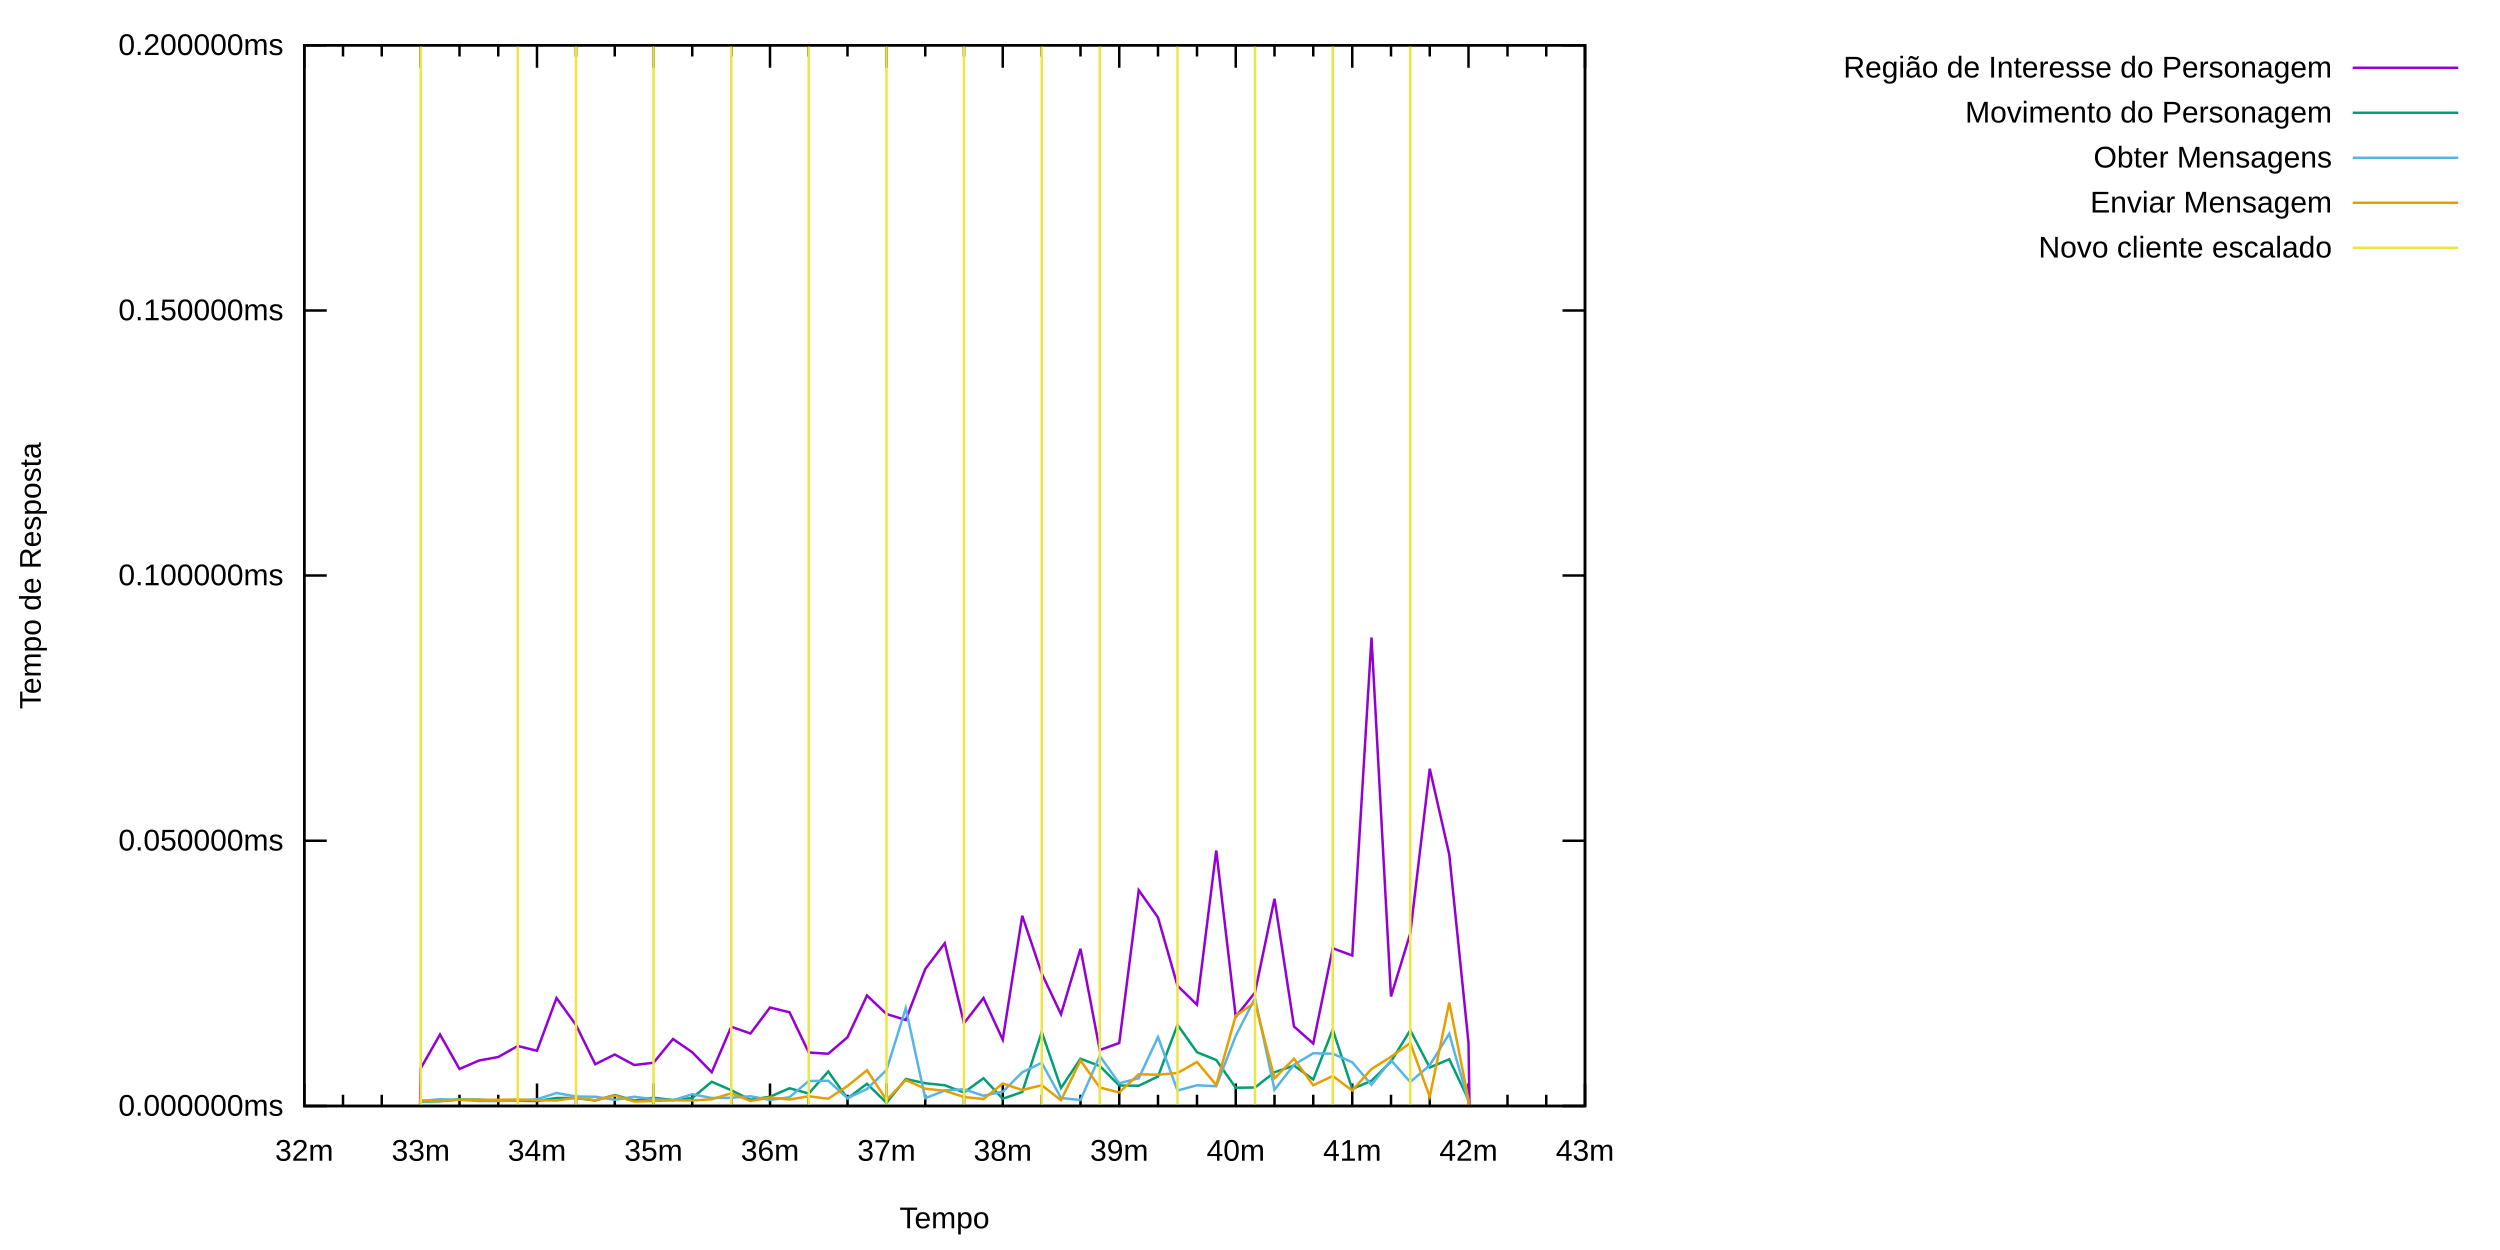
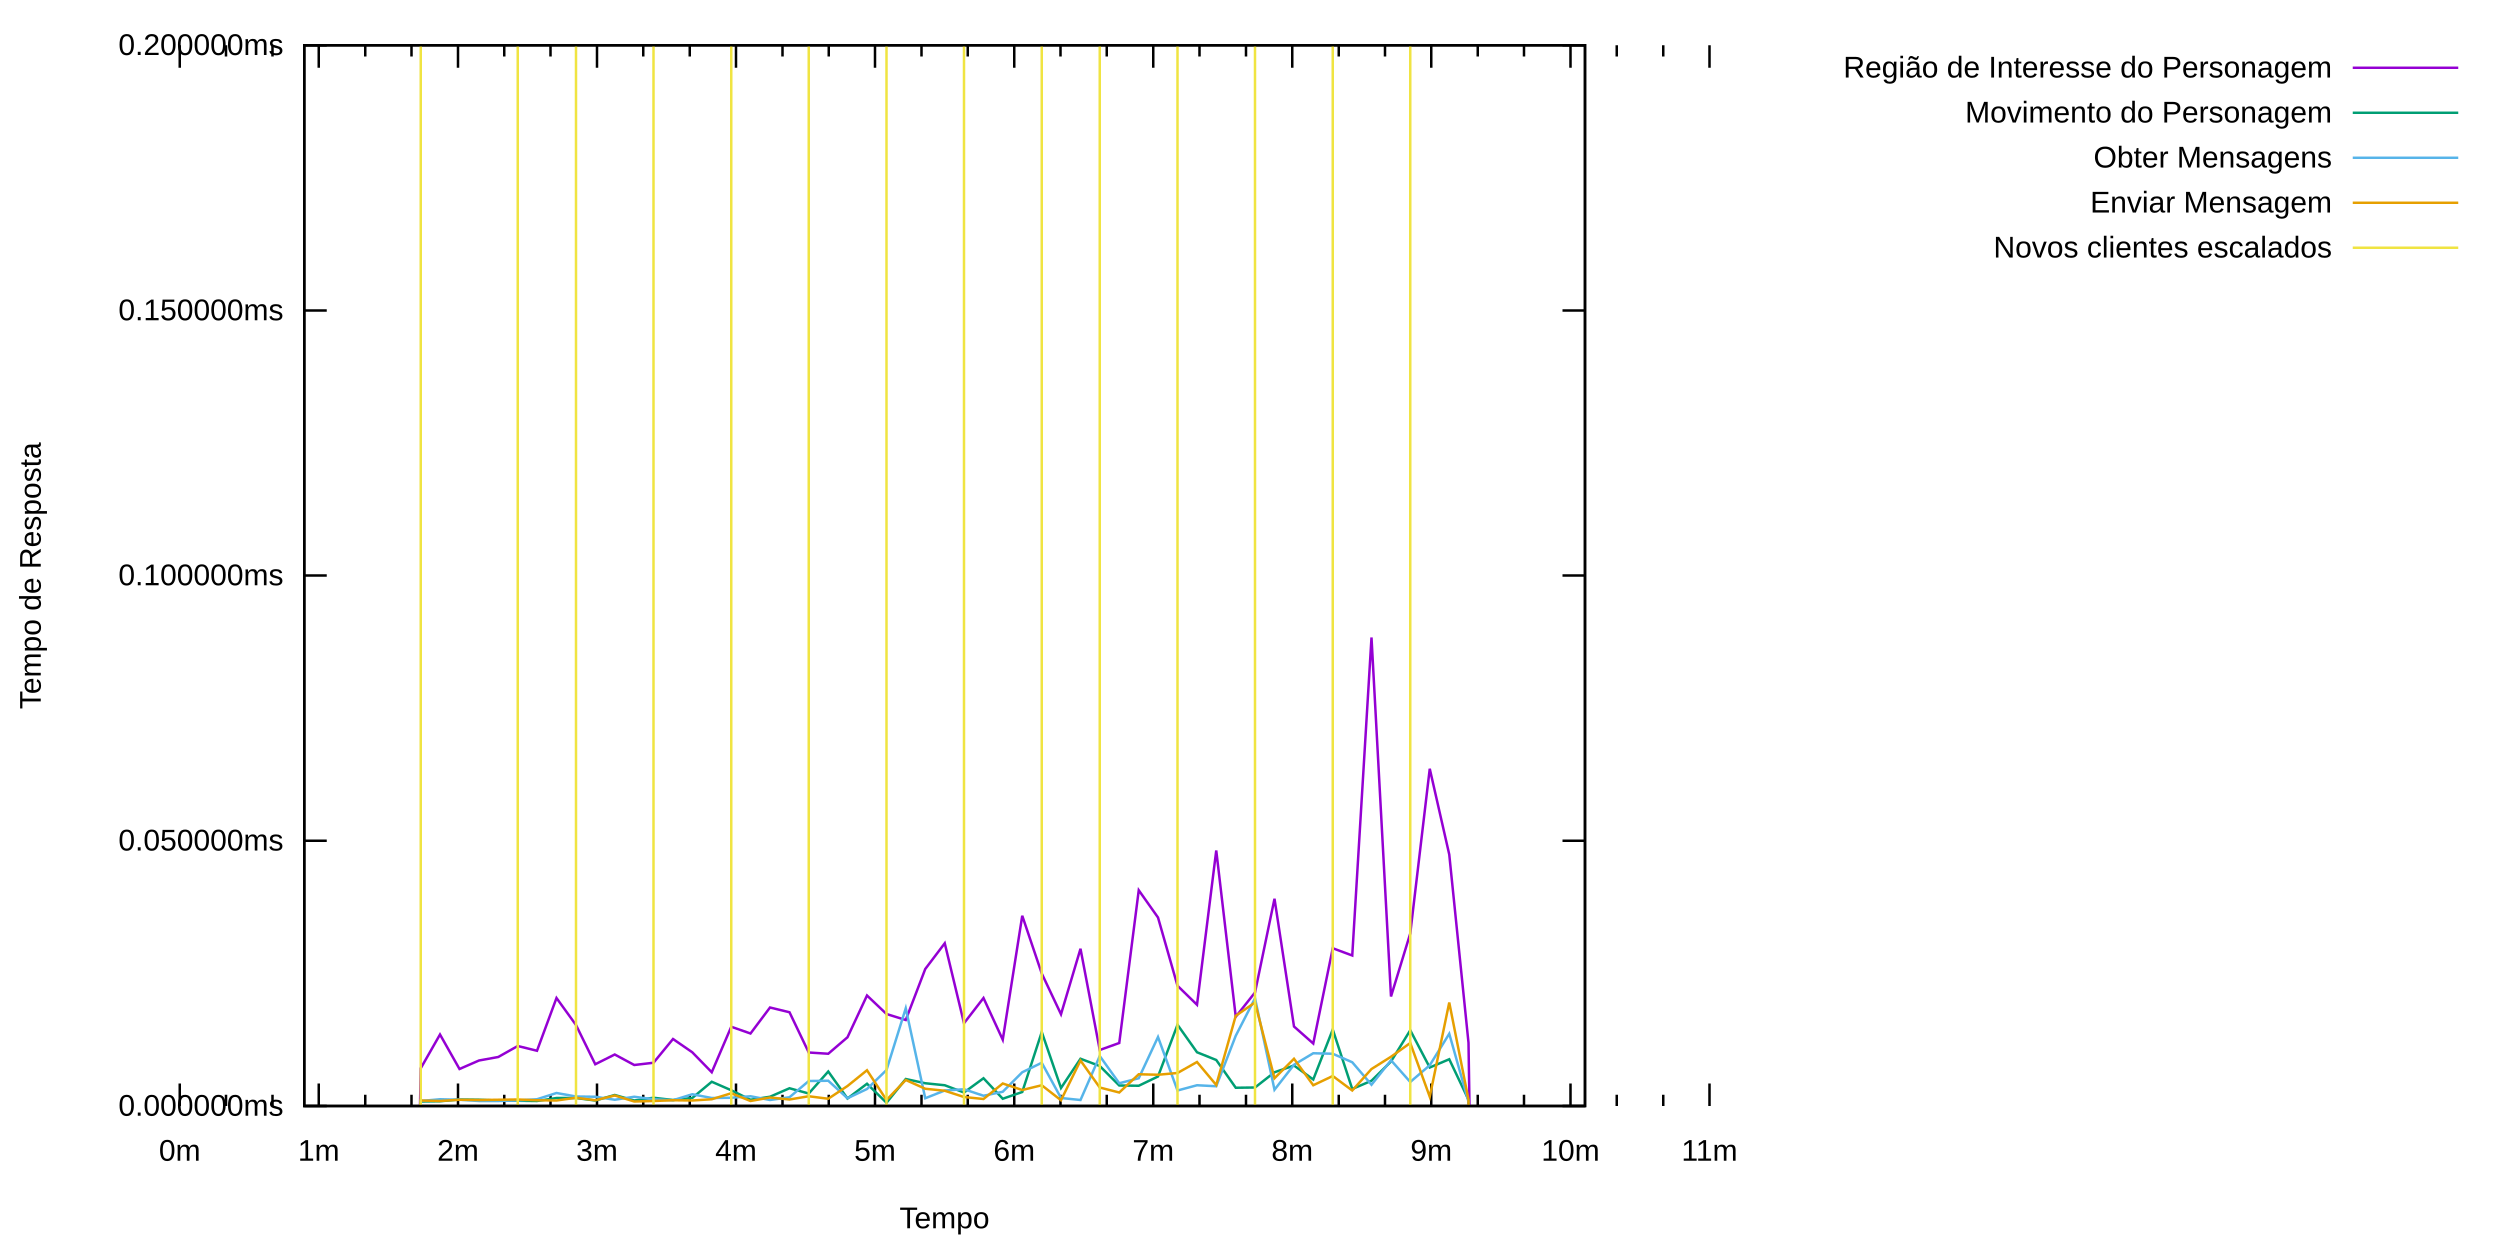
<svg xmlns="http://www.w3.org/2000/svg" xmlns:xlink="http://www.w3.org/1999/xlink" width="1000" height="500" viewBox="0 0 1000 500">
  <g id="gnuplot_canvas">
    <rect x="0" y="0" width="1000" height="500" fill="none" />
    <defs>
      <circle id="gpDot" r="0.5" stroke-width="0.5" stroke="currentColor" />
      <path id="gpPt0" stroke-width="0.222" stroke="currentColor" d="M-1,0 h2 M0,-1 v2" />
      <path id="gpPt1" stroke-width="0.222" stroke="currentColor" d="M-1,-1 L1,1 M1,-1 L-1,1" />
      <path id="gpPt2" stroke-width="0.222" stroke="currentColor" d="M-1,0 L1,0 M0,-1 L0,1 M-1,-1 L1,1 M-1,1 L1,-1" />
      <rect id="gpPt3" stroke-width="0.222" stroke="currentColor" x="-1" y="-1" width="2" height="2" />
      <rect id="gpPt4" stroke-width="0.222" stroke="currentColor" fill="currentColor" x="-1" y="-1" width="2" height="2" />
      <circle id="gpPt5" stroke-width="0.222" stroke="currentColor" cx="0" cy="0" r="1" />
      <use xlink:href="#gpPt5" id="gpPt6" fill="currentColor" stroke="none" />
      <path id="gpPt7" stroke-width="0.222" stroke="currentColor" d="M0,-1.33 L-1.33,0.67 L1.33,0.67 z" />
      <use xlink:href="#gpPt7" id="gpPt8" fill="currentColor" stroke="none" />
      <use xlink:href="#gpPt7" id="gpPt9" stroke="currentColor" transform="rotate(180)" />
      <use xlink:href="#gpPt9" id="gpPt10" fill="currentColor" stroke="none" />
      <use xlink:href="#gpPt3" id="gpPt11" stroke="currentColor" transform="rotate(45)" />
      <use xlink:href="#gpPt11" id="gpPt12" fill="currentColor" stroke="none" />
      <path id="gpPt13" stroke-width="0.222" stroke="currentColor" d="M0,1.330 L1.265,0.411 L0.782,-1.067 L-0.782,-1.076 L-1.265,0.411 z" />
      <use xlink:href="#gpPt13" id="gpPt14" fill="currentColor" stroke="none" />
      <filter id="textbox" filterUnits="objectBoundingBox" x="0" y="0" height="1" width="1">
        <feFlood flood-color="white" flood-opacity="1" result="bgnd" />
        <feComposite in="SourceGraphic" in2="bgnd" operator="atop" />
      </filter>
      <filter id="greybox" filterUnits="objectBoundingBox" x="0" y="0" height="1" width="1">
        <feFlood flood-color="lightgrey" flood-opacity="1" result="grey" />
        <feComposite in="SourceGraphic" in2="grey" operator="atop" />
      </filter>
    </defs>
    <g fill="none" color="white" stroke="black" stroke-width="1.00" stroke-linecap="butt" stroke-linejoin="miter">
</g>
    <g fill="none" color="black" stroke="currentColor" stroke-width="1.00" stroke-linecap="butt" stroke-linejoin="miter">
      <path stroke="black" d="M121.7,442.4 L130.7,442.4 M634.0,442.4 L625.0,442.4  " />
      <g transform="translate(113.4,446.3)" stroke="none" fill="black" font-family="Arial" font-size="12.00" text-anchor="end">
        <text>
          <tspan font-family="Arial">0.000000ms</tspan>
        </text>
      </g>
    </g>
    <g fill="none" color="black" stroke="currentColor" stroke-width="1.00" stroke-linecap="butt" stroke-linejoin="miter">
      <path stroke="black" d="M121.7,336.3 L130.7,336.3 M634.0,336.3 L625.0,336.3  " />
      <g transform="translate(113.4,340.2)" stroke="none" fill="black" font-family="Arial" font-size="12.00" text-anchor="end">
        <text>
          <tspan font-family="Arial">0.050000ms</tspan>
        </text>
      </g>
    </g>
    <g fill="none" color="black" stroke="currentColor" stroke-width="1.00" stroke-linecap="butt" stroke-linejoin="miter">
      <path stroke="black" d="M121.7,230.2 L130.7,230.2 M634.0,230.2 L625.0,230.2  " />
      <g transform="translate(113.4,234.1)" stroke="none" fill="black" font-family="Arial" font-size="12.00" text-anchor="end">
        <text>
          <tspan font-family="Arial">0.100000ms</tspan>
        </text>
      </g>
    </g>
    <g fill="none" color="black" stroke="currentColor" stroke-width="1.00" stroke-linecap="butt" stroke-linejoin="miter">
      <path stroke="black" d="M121.7,124.2 L130.7,124.2 M634.0,124.2 L625.0,124.2  " />
      <g transform="translate(113.4,128.1)" stroke="none" fill="black" font-family="Arial" font-size="12.00" text-anchor="end">
        <text>
          <tspan font-family="Arial">0.150000ms</tspan>
        </text>
      </g>
    </g>
    <g fill="none" color="black" stroke="currentColor" stroke-width="1.00" stroke-linecap="butt" stroke-linejoin="miter">
      <path stroke="black" d="M121.7,18.1 L130.7,18.1 M634.0,18.1 L625.0,18.1  " />
      <g transform="translate(113.4,22.0)" stroke="none" fill="black" font-family="Arial" font-size="12.00" text-anchor="end">
        <text>
          <tspan font-family="Arial">0.200000ms</tspan>
        </text>
      </g>
    </g>
    <g fill="none" color="black" stroke="currentColor" stroke-width="1.00" stroke-linecap="butt" stroke-linejoin="miter">
-       <path stroke="black" d="M121.7,442.4 L121.7,433.4 M121.7,18.1 L121.7,27.1  " />
-       <g transform="translate(121.7,464.3)" stroke="none" fill="black" font-family="Arial" font-size="12.00" text-anchor="middle">
-         <text>
-           <tspan font-family="Arial">32m</tspan>
-         </text>
-       </g>
-     </g>
-     <g fill="none" color="black" stroke="currentColor" stroke-width="1.00" stroke-linecap="butt" stroke-linejoin="miter">
-       <path stroke="black" d="M137.2,442.4 L137.2,437.9 M137.2,18.1 L137.2,22.6 M152.7,442.4 L152.7,437.9 M152.7,18.1 L152.7,22.6   M168.3,442.4 L168.3,433.4 M168.3,18.1 L168.3,27.1  " />
-       <g transform="translate(168.3,464.3)" stroke="none" fill="black" font-family="Arial" font-size="12.00" text-anchor="middle">
-         <text>
-           <tspan font-family="Arial">33m</tspan>
-         </text>
-       </g>
-     </g>
-     <g fill="none" color="black" stroke="currentColor" stroke-width="1.00" stroke-linecap="butt" stroke-linejoin="miter">
-       <path stroke="black" d="M183.8,442.4 L183.8,437.9 M183.8,18.1 L183.8,22.6 M199.3,442.4 L199.3,437.9 M199.3,18.1 L199.3,22.6   M214.8,442.4 L214.8,433.4 M214.8,18.1 L214.8,27.1  " />
-       <g transform="translate(214.8,464.3)" stroke="none" fill="black" font-family="Arial" font-size="12.00" text-anchor="middle">
-         <text>
-           <tspan font-family="Arial">34m</tspan>
-         </text>
-       </g>
-     </g>
-     <g fill="none" color="black" stroke="currentColor" stroke-width="1.00" stroke-linecap="butt" stroke-linejoin="miter">
-       <path stroke="black" d="M230.4,442.4 L230.4,437.9 M230.4,18.1 L230.4,22.6 M245.9,442.4 L245.9,437.9 M245.9,18.1 L245.9,22.6   M261.4,442.4 L261.4,433.4 M261.4,18.1 L261.4,27.1  " />
-       <g transform="translate(261.4,464.3)" stroke="none" fill="black" font-family="Arial" font-size="12.00" text-anchor="middle">
-         <text>
-           <tspan font-family="Arial">35m</tspan>
-         </text>
-       </g>
-     </g>
-     <g fill="none" color="black" stroke="currentColor" stroke-width="1.00" stroke-linecap="butt" stroke-linejoin="miter">
-       <path stroke="black" d="M276.9,442.4 L276.9,437.9 M276.9,18.1 L276.9,22.6 M292.5,442.4 L292.5,437.9 M292.5,18.1 L292.5,22.6   M308.0,442.4 L308.0,433.4 M308.0,18.1 L308.0,27.1  " />
-       <g transform="translate(308.0,464.3)" stroke="none" fill="black" font-family="Arial" font-size="12.00" text-anchor="middle">
-         <text>
-           <tspan font-family="Arial">36m</tspan>
-         </text>
-       </g>
-     </g>
-     <g fill="none" color="black" stroke="currentColor" stroke-width="1.00" stroke-linecap="butt" stroke-linejoin="miter">
-       <path stroke="black" d="M323.5,442.4 L323.5,437.9 M323.5,18.1 L323.5,22.6 M339.0,442.4 L339.0,437.9 M339.0,18.1 L339.0,22.6   M354.6,442.4 L354.6,433.4 M354.6,18.1 L354.6,27.1  " />
-       <g transform="translate(354.6,464.3)" stroke="none" fill="black" font-family="Arial" font-size="12.00" text-anchor="middle">
-         <text>
-           <tspan font-family="Arial">37m</tspan>
-         </text>
-       </g>
-     </g>
-     <g fill="none" color="black" stroke="currentColor" stroke-width="1.00" stroke-linecap="butt" stroke-linejoin="miter">
-       <path stroke="black" d="M370.1,442.4 L370.1,437.9 M370.1,18.1 L370.1,22.6 M385.6,442.4 L385.6,437.9 M385.6,18.1 L385.6,22.6   M401.1,442.4 L401.1,433.4 M401.1,18.1 L401.1,27.1  " />
-       <g transform="translate(401.1,464.3)" stroke="none" fill="black" font-family="Arial" font-size="12.00" text-anchor="middle">
-         <text>
-           <tspan font-family="Arial">38m</tspan>
-         </text>
-       </g>
-     </g>
-     <g fill="none" color="black" stroke="currentColor" stroke-width="1.00" stroke-linecap="butt" stroke-linejoin="miter">
-       <path stroke="black" d="M416.7,442.4 L416.7,437.9 M416.7,18.1 L416.7,22.6 M432.2,442.4 L432.2,437.9 M432.2,18.1 L432.2,22.6   M447.7,442.4 L447.7,433.4 M447.7,18.1 L447.7,27.1  " />
-       <g transform="translate(447.7,464.3)" stroke="none" fill="black" font-family="Arial" font-size="12.00" text-anchor="middle">
-         <text>
-           <tspan font-family="Arial">39m</tspan>
-         </text>
-       </g>
-     </g>
-     <g fill="none" color="black" stroke="currentColor" stroke-width="1.00" stroke-linecap="butt" stroke-linejoin="miter">
-       <path stroke="black" d="M463.2,442.4 L463.2,437.9 M463.2,18.1 L463.2,22.6 M478.8,442.4 L478.8,437.9 M478.8,18.1 L478.8,22.6   M494.3,442.4 L494.3,433.4 M494.3,18.1 L494.3,27.1  " />
-       <g transform="translate(494.3,464.3)" stroke="none" fill="black" font-family="Arial" font-size="12.00" text-anchor="middle">
-         <text>
-           <tspan font-family="Arial">40m</tspan>
-         </text>
-       </g>
-     </g>
-     <g fill="none" color="black" stroke="currentColor" stroke-width="1.00" stroke-linecap="butt" stroke-linejoin="miter">
-       <path stroke="black" d="M509.8,442.4 L509.8,437.9 M509.8,18.1 L509.8,22.6 M525.3,442.4 L525.3,437.9 M525.3,18.1 L525.3,22.6   M540.9,442.4 L540.9,433.4 M540.9,18.1 L540.9,27.1  " />
-       <g transform="translate(540.9,464.3)" stroke="none" fill="black" font-family="Arial" font-size="12.00" text-anchor="middle">
-         <text>
-           <tspan font-family="Arial">41m</tspan>
-         </text>
-       </g>
-     </g>
-     <g fill="none" color="black" stroke="currentColor" stroke-width="1.00" stroke-linecap="butt" stroke-linejoin="miter">
-       <path stroke="black" d="M556.4,442.4 L556.4,437.9 M556.4,18.1 L556.4,22.6 M571.9,442.4 L571.9,437.9 M571.9,18.1 L571.9,22.6   M587.4,442.4 L587.4,433.4 M587.4,18.1 L587.4,27.1  " />
-       <g transform="translate(587.4,464.3)" stroke="none" fill="black" font-family="Arial" font-size="12.00" text-anchor="middle">
-         <text>
-           <tspan font-family="Arial">42m</tspan>
-         </text>
-       </g>
-     </g>
-     <g fill="none" color="black" stroke="currentColor" stroke-width="1.00" stroke-linecap="butt" stroke-linejoin="miter">
-       <path stroke="black" d="M603.0,442.4 L603.0,437.9 M603.0,18.1 L603.0,22.6 M618.5,442.4 L618.5,437.9 M618.5,18.1 L618.5,22.6   M634.0,442.4 L634.0,433.4 M634.0,18.1 L634.0,27.1  " />
-       <g transform="translate(634.0,464.3)" stroke="none" fill="black" font-family="Arial" font-size="12.00" text-anchor="middle">
-         <text>
-           <tspan font-family="Arial">43m</tspan>
+       <path stroke="black" d="M71.9,442.4 L71.9,433.4 M71.9,18.1 L71.9,27.1  " />
+       <g transform="translate(71.9,464.3)" stroke="none" fill="black" font-family="Arial" font-size="12.00" text-anchor="middle">
+         <text>
+           <tspan font-family="Arial">0m</tspan>
+         </text>
+       </g>
+     </g>
+     <g fill="none" color="black" stroke="currentColor" stroke-width="1.00" stroke-linecap="butt" stroke-linejoin="miter">
+       <path stroke="black" d="M90.4,442.4 L90.4,437.9 M90.4,18.1 L90.4,22.6 M109.0,442.4 L109.0,437.9 M109.0,18.1 L109.0,22.6   M127.5,442.4 L127.5,433.4 M127.5,18.1 L127.5,27.1  " />
+       <g transform="translate(127.5,464.3)" stroke="none" fill="black" font-family="Arial" font-size="12.00" text-anchor="middle">
+         <text>
+           <tspan font-family="Arial">1m</tspan>
+         </text>
+       </g>
+     </g>
+     <g fill="none" color="black" stroke="currentColor" stroke-width="1.00" stroke-linecap="butt" stroke-linejoin="miter">
+       <path stroke="black" d="M146.1,442.4 L146.1,437.9 M146.1,18.1 L146.1,22.6 M164.6,442.4 L164.6,437.9 M164.6,18.1 L164.6,22.6   M183.2,442.4 L183.2,433.4 M183.2,18.1 L183.2,27.1  " />
+       <g transform="translate(183.2,464.3)" stroke="none" fill="black" font-family="Arial" font-size="12.00" text-anchor="middle">
+         <text>
+           <tspan font-family="Arial">2m</tspan>
+         </text>
+       </g>
+     </g>
+     <g fill="none" color="black" stroke="currentColor" stroke-width="1.00" stroke-linecap="butt" stroke-linejoin="miter">
+       <path stroke="black" d="M201.7,442.4 L201.7,437.9 M201.7,18.1 L201.7,22.6 M220.2,442.4 L220.2,437.9 M220.2,18.1 L220.2,22.6   M238.8,442.4 L238.8,433.4 M238.8,18.1 L238.8,27.1  " />
+       <g transform="translate(238.8,464.3)" stroke="none" fill="black" font-family="Arial" font-size="12.00" text-anchor="middle">
+         <text>
+           <tspan font-family="Arial">3m</tspan>
+         </text>
+       </g>
+     </g>
+     <g fill="none" color="black" stroke="currentColor" stroke-width="1.00" stroke-linecap="butt" stroke-linejoin="miter">
+       <path stroke="black" d="M257.3,442.4 L257.3,437.9 M257.3,18.1 L257.3,22.6 M275.9,442.4 L275.9,437.9 M275.9,18.1 L275.9,22.6   M294.4,442.4 L294.4,433.4 M294.4,18.1 L294.4,27.1  " />
+       <g transform="translate(294.4,464.3)" stroke="none" fill="black" font-family="Arial" font-size="12.00" text-anchor="middle">
+         <text>
+           <tspan font-family="Arial">4m</tspan>
+         </text>
+       </g>
+     </g>
+     <g fill="none" color="black" stroke="currentColor" stroke-width="1.00" stroke-linecap="butt" stroke-linejoin="miter">
+       <path stroke="black" d="M313.0,442.4 L313.0,437.9 M313.0,18.1 L313.0,22.6 M331.5,442.4 L331.5,437.9 M331.5,18.1 L331.5,22.6   M350.0,442.4 L350.0,433.4 M350.0,18.1 L350.0,27.1  " />
+       <g transform="translate(350.0,464.3)" stroke="none" fill="black" font-family="Arial" font-size="12.00" text-anchor="middle">
+         <text>
+           <tspan font-family="Arial">5m</tspan>
+         </text>
+       </g>
+     </g>
+     <g fill="none" color="black" stroke="currentColor" stroke-width="1.00" stroke-linecap="butt" stroke-linejoin="miter">
+       <path stroke="black" d="M368.6,442.4 L368.6,437.9 M368.6,18.1 L368.6,22.6 M387.1,442.4 L387.1,437.9 M387.1,18.1 L387.1,22.6   M405.7,442.4 L405.7,433.4 M405.7,18.1 L405.7,27.1  " />
+       <g transform="translate(405.7,464.3)" stroke="none" fill="black" font-family="Arial" font-size="12.00" text-anchor="middle">
+         <text>
+           <tspan font-family="Arial">6m</tspan>
+         </text>
+       </g>
+     </g>
+     <g fill="none" color="black" stroke="currentColor" stroke-width="1.00" stroke-linecap="butt" stroke-linejoin="miter">
+       <path stroke="black" d="M424.2,442.4 L424.2,437.9 M424.2,18.1 L424.2,22.6 M442.7,442.4 L442.7,437.9 M442.7,18.1 L442.7,22.6   M461.3,442.4 L461.3,433.4 M461.3,18.1 L461.3,27.1  " />
+       <g transform="translate(461.3,464.3)" stroke="none" fill="black" font-family="Arial" font-size="12.00" text-anchor="middle">
+         <text>
+           <tspan font-family="Arial">7m</tspan>
+         </text>
+       </g>
+     </g>
+     <g fill="none" color="black" stroke="currentColor" stroke-width="1.00" stroke-linecap="butt" stroke-linejoin="miter">
+       <path stroke="black" d="M479.8,442.4 L479.8,437.9 M479.8,18.1 L479.8,22.6 M498.4,442.4 L498.4,437.9 M498.4,18.1 L498.4,22.6   M516.9,442.4 L516.9,433.4 M516.9,18.1 L516.9,27.1  " />
+       <g transform="translate(516.9,464.3)" stroke="none" fill="black" font-family="Arial" font-size="12.00" text-anchor="middle">
+         <text>
+           <tspan font-family="Arial">8m</tspan>
+         </text>
+       </g>
+     </g>
+     <g fill="none" color="black" stroke="currentColor" stroke-width="1.00" stroke-linecap="butt" stroke-linejoin="miter">
+       <path stroke="black" d="M535.5,442.4 L535.5,437.9 M535.5,18.1 L535.5,22.6 M554.0,442.4 L554.0,437.9 M554.0,18.1 L554.0,22.6   M572.5,442.4 L572.5,433.4 M572.5,18.1 L572.5,27.1  " />
+       <g transform="translate(572.5,464.3)" stroke="none" fill="black" font-family="Arial" font-size="12.00" text-anchor="middle">
+         <text>
+           <tspan font-family="Arial">9m</tspan>
+         </text>
+       </g>
+     </g>
+     <g fill="none" color="black" stroke="currentColor" stroke-width="1.00" stroke-linecap="butt" stroke-linejoin="miter">
+       <path stroke="black" d="M591.1,442.4 L591.1,437.9 M591.1,18.1 L591.1,22.6 M609.6,442.4 L609.6,437.9 M609.6,18.1 L609.6,22.6   M628.2,442.4 L628.2,433.4 M628.2,18.1 L628.2,27.1  " />
+       <g transform="translate(628.2,464.3)" stroke="none" fill="black" font-family="Arial" font-size="12.00" text-anchor="middle">
+         <text>
+           <tspan font-family="Arial">10m</tspan>
+         </text>
+       </g>
+     </g>
+     <g fill="none" color="black" stroke="currentColor" stroke-width="1.00" stroke-linecap="butt" stroke-linejoin="miter">
+       <path stroke="black" d="M646.7,442.4 L646.7,437.9 M646.7,18.1 L646.7,22.6 M665.3,442.4 L665.3,437.9 M665.3,18.1 L665.3,22.6   M683.8,442.4 L683.8,433.4 M683.8,18.1 L683.8,27.1  " />
+       <g transform="translate(683.8,464.3)" stroke="none" fill="black" font-family="Arial" font-size="12.00" text-anchor="middle">
+         <text>
+           <tspan font-family="Arial">11m</tspan>
        </text>
      </g>
    </g>
    <g fill="none" color="black" stroke="currentColor" stroke-width="1.00" stroke-linecap="butt" stroke-linejoin="miter">
</g>
    <g fill="none" color="black" stroke="currentColor" stroke-width="1.00" stroke-linecap="butt" stroke-linejoin="miter">
      <path stroke="black" d="M121.7,18.1 L121.7,442.4 L634.0,442.4 L634.0,18.1 L121.7,18.1 Z  " />
    </g>
    <g fill="none" color="black" stroke="currentColor" stroke-width="1.00" stroke-linecap="butt" stroke-linejoin="miter">
      <g transform="translate(16.3,230.3) rotate(270)" stroke="none" fill="black" font-family="arial" font-size="12.00" text-anchor="middle">
        <text>
          <tspan font-family="arial">Tempo de Resposta</tspan>
        </text>
      </g>
    </g>
    <g fill="none" color="black" stroke="currentColor" stroke-width="1.00" stroke-linecap="butt" stroke-linejoin="miter">
      <g transform="translate(377.8,491.3)" stroke="none" fill="black" font-family="arial" font-size="12.00" text-anchor="middle">
        <text>
          <tspan font-family="arial">Tempo</tspan>
        </text>
      </g>
    </g>
    <g fill="none" color="black" stroke="currentColor" stroke-width="1.00" stroke-linecap="butt" stroke-linejoin="miter">
</g>
    <g id="gnuplot_plot_1">
      <g fill="none" color="black" stroke="currentColor" stroke-width="1.00" stroke-linecap="butt" stroke-linejoin="miter">
        <g transform="translate(932.8,31.0)" stroke="none" fill="black" font-family="arial" font-size="12.00" text-anchor="end">
          <text>
            <tspan font-family="arial">Região de Interesse do Personagem</tspan>
          </text>
        </g>
      </g>
      <g fill="none" color="black" stroke="currentColor" stroke-width="1.00" stroke-linecap="butt" stroke-linejoin="miter">
        <path stroke="rgb(148,   0, 211)" d="M941.1,27.1 L983.3,27.1 M168.0,442.4 L168.3,427.3 L176.0,413.8 L183.8,427.6 L191.6,424.2 L199.3,422.8   L207.1,418.4 L214.8,420.3 L222.6,399.2 L230.4,410.0 L238.1,425.7 L245.9,421.8 L253.7,426.0 L261.4,425.1   L269.2,415.6 L276.9,420.9 L284.7,428.9 L292.5,410.7 L300.2,413.4 L308.0,403.0 L315.8,404.9 L323.5,421.0   L331.3,421.5 L339.0,414.9 L346.8,398.2 L354.6,405.6 L362.3,408.0 L370.1,387.6 L377.9,377.3 L385.6,409.3   L393.4,399.2 L401.1,415.9 L408.9,366.3 L416.7,389.4 L424.4,405.7 L432.2,379.5 L439.9,420.0 L447.7,417.2   L455.5,356.1 L463.2,367.0 L471.0,394.3 L478.8,401.9 L486.5,340.2 L494.3,406.7 L502.0,397.0 L509.8,359.5   L517.6,410.6 L525.3,417.4 L533.1,379.3 L540.9,382.2 L548.6,255.0 L556.4,398.6 L564.1,373.4 L571.9,307.5   L579.7,341.8 L587.4,417.1 L587.8,442.4  " />
      </g>
    </g>
    <g id="gnuplot_plot_2">
      <g fill="none" color="black" stroke="currentColor" stroke-width="1.00" stroke-linecap="butt" stroke-linejoin="miter">
        <g transform="translate(932.8,49.0)" stroke="none" fill="black" font-family="arial" font-size="12.00" text-anchor="end">
          <text>
            <tspan font-family="arial">Movimento do Personagem</tspan>
          </text>
        </g>
      </g>
      <g fill="none" color="black" stroke="currentColor" stroke-width="1.00" stroke-linecap="butt" stroke-linejoin="miter">
        <path stroke="rgb(  0, 158, 115)" d="M941.1,45.1 L983.3,45.1 M168.2,442.4 L168.3,440.6 L176.0,440.5 L183.8,439.8 L191.6,439.9 L199.3,440.2   L207.1,440.3 L214.8,440.4 L222.6,439.2 L230.4,439.2 L238.1,440.2 L245.9,438.0 L253.7,440.2 L261.4,439.1   L269.2,440.0 L276.9,439.2 L284.7,432.7 L292.5,436.1 L300.2,439.9 L308.0,438.7 L315.8,435.3 L323.5,437.4   L331.3,428.6 L339.0,439.4 L346.8,433.5 L354.6,441.1 L362.3,431.6 L370.1,433.3 L377.9,434.1 L385.6,437.0   L393.4,431.3 L401.1,439.5 L408.9,436.8 L416.7,412.8 L424.4,435.2 L432.2,423.5 L439.9,426.4 L447.7,434.2   L455.5,434.3 L463.2,430.6 L471.0,409.9 L478.8,420.9 L486.5,424.0 L494.3,435.1 L502.0,435.0 L509.8,428.9   L517.6,426.2 L525.3,431.8 L533.1,411.8 L540.9,435.6 L548.6,432.3 L556.4,424.6 L564.1,412.1 L571.9,427.0   L579.7,423.7 L587.4,439.9 L587.4,442.4  " />
      </g>
    </g>
    <g id="gnuplot_plot_3">
      <g fill="none" color="black" stroke="currentColor" stroke-width="1.00" stroke-linecap="butt" stroke-linejoin="miter">
        <g transform="translate(932.8,67.0)" stroke="none" fill="black" font-family="arial" font-size="12.00" text-anchor="end">
          <text>
            <tspan font-family="arial">Obter Mensagens</tspan>
          </text>
        </g>
      </g>
      <g fill="none" color="black" stroke="currentColor" stroke-width="1.00" stroke-linecap="butt" stroke-linejoin="miter">
        <path stroke="rgb( 86, 180, 233)" d="M941.1,63.1 L983.3,63.1 M168.2,442.4 L168.3,440.4 L176.0,439.7 L183.8,439.9 L191.6,440.4 L199.3,440.4   L207.1,440.2 L214.8,439.7 L222.6,437.2 L230.4,438.6 L238.1,438.7 L245.9,439.9 L253.7,438.7 L261.4,439.7   L269.2,440.1 L276.9,437.7 L284.7,439.2 L292.5,439.1 L300.2,438.5 L308.0,440.0 L315.8,438.9 L323.5,432.4   L331.3,432.3 L339.0,439.3 L346.8,435.6 L354.6,428.0 L362.3,403.3 L370.1,439.3 L377.9,436.2 L385.6,435.7   L393.4,438.3 L401.1,436.7 L408.9,428.9 L416.7,425.1 L424.4,439.2 L432.2,440.0 L439.9,422.4 L447.7,433.3   L455.5,431.3 L463.2,414.8 L471.0,436.2 L478.8,434.1 L486.5,434.5 L494.3,414.3 L502.0,399.3 L509.8,435.9   L517.6,425.9 L525.3,421.3 L533.1,421.5 L540.9,424.9 L548.6,433.9 L556.4,424.1 L564.1,432.8 L571.9,426.1   L579.7,413.5 L587.4,440.7 L587.4,442.4  " />
      </g>
    </g>
    <g id="gnuplot_plot_4">
      <g fill="none" color="black" stroke="currentColor" stroke-width="1.00" stroke-linecap="butt" stroke-linejoin="miter">
        <g transform="translate(932.8,85.0)" stroke="none" fill="black" font-family="arial" font-size="12.00" text-anchor="end">
          <text>
            <tspan font-family="arial">Enviar Mensagem</tspan>
          </text>
        </g>
      </g>
      <g fill="none" color="black" stroke="currentColor" stroke-width="1.00" stroke-linecap="butt" stroke-linejoin="miter">
        <path stroke="rgb(230, 159,   0)" d="M941.1,81.1 L983.3,81.1 M168.2,442.4 L168.3,440.2 L176.0,440.4 L183.8,439.9 L191.6,440.0 L199.3,439.9   L207.1,439.8 L214.8,440.1 L222.6,440.2 L230.4,439.1 L238.1,440.1 L245.9,438.2 L253.7,440.6 L261.4,440.4   L269.2,440.1 L276.9,440.2 L284.7,439.7 L292.5,437.3 L300.2,440.4 L308.0,439.0 L315.8,439.8 L323.5,438.5   L331.3,439.5 L339.0,434.4 L346.8,428.1 L354.6,440.0 L362.3,432.0 L370.1,435.5 L377.9,436.3 L385.6,438.8   L393.4,439.6 L401.1,433.4 L408.9,436.0 L416.7,434.1 L424.4,440.1 L432.2,424.2 L439.9,435.0 L447.7,437.0   L455.5,429.7 L463.2,429.9 L471.0,429.2 L478.8,424.8 L486.5,434.0 L494.3,406.3 L502.0,401.0 L509.8,431.3   L517.6,423.5 L525.3,434.1 L533.1,430.4 L540.9,436.2 L548.6,427.6 L556.4,422.7 L564.1,417.2 L571.9,438.7   L579.7,401.0 L587.4,439.9 L587.4,442.4  " />
      </g>
    </g>
    <g id="gnuplot_plot_5">
      <g fill="none" color="black" stroke="currentColor" stroke-width="1.00" stroke-linecap="butt" stroke-linejoin="miter">
        <g transform="translate(932.8,103.0)" stroke="none" fill="black" font-family="arial" font-size="12.00" text-anchor="end">
          <text>
-             <tspan font-family="arial">Novo cliente escalado</tspan>
+             <tspan font-family="arial">Novos clientes escalados</tspan>
          </text>
        </g>
      </g>
      <g fill="none" color="black" stroke="currentColor" stroke-width="1.00" stroke-linecap="butt" stroke-linejoin="miter">
        <path stroke="rgb(240, 228,  66)" d="M941.1,99.1 L983.3,99.1 M121.7,442.4 M129.5,442.4 M137.2,442.4 M145.0,442.4 M152.7,442.4 M160.5,442.4   M168.3,442.4 L168.3,18.1 M176.0,442.4 M183.8,442.4 M191.6,442.4 M199.3,442.4 M207.1,442.4 L207.1,18.1   M214.8,442.4 M222.6,442.4 M230.4,442.4 L230.4,18.1 M238.1,442.4 M245.9,442.4 M253.7,442.4 M261.4,442.4   L261.4,18.1 M269.2,442.4 M276.9,442.4 M284.7,442.4 M292.5,442.4 L292.5,18.1 M300.2,442.4 M308.0,442.4   M315.8,442.4 M323.5,442.4 L323.5,18.1 M331.3,442.4 M339.0,442.4 M346.8,442.4 M354.6,442.4 L354.6,18.1   M362.3,442.4 M370.1,442.4 M377.9,442.4 M385.6,442.4 L385.6,18.1 M393.4,442.4 M401.1,442.4 M408.9,442.4   M416.7,442.4 L416.7,18.1 M424.4,442.4 M432.2,442.4 M439.9,442.4 L439.9,18.1 M447.7,442.4 M455.5,442.4   M463.2,442.4 M471.0,442.4 L471.0,18.1 M478.8,442.4 M486.5,442.4 M494.3,442.4 M502.0,442.4 L502.0,18.1   M509.8,442.4 M517.6,442.4 M525.3,442.4 M533.1,442.4 L533.1,18.1 M540.9,442.4 M548.6,442.4 M556.4,442.4   M564.1,442.4 L564.1,18.1 M571.9,442.4 M579.7,442.4 M587.4,442.4 M595.2,442.4 M603.0,442.4 M610.7,442.4   M618.5,442.4 M626.2,442.4 M634.0,442.4  " />
      </g>
    </g>
    <g fill="none" color="white" stroke="rgb(240, 228,  66)" stroke-width="2.00" stroke-linecap="butt" stroke-linejoin="miter">
</g>
    <g fill="none" color="black" stroke="currentColor" stroke-width="2.00" stroke-linecap="butt" stroke-linejoin="miter">
</g>
    <g fill="none" color="black" stroke="black" stroke-width="1.00" stroke-linecap="butt" stroke-linejoin="miter">
</g>
    <g fill="none" color="black" stroke="currentColor" stroke-width="1.00" stroke-linecap="butt" stroke-linejoin="miter">
      <path stroke="black" d="M121.7,18.1 L121.7,442.4 L634.0,442.4 L634.0,18.1 L121.7,18.1 Z  " />
    </g>
    <g fill="none" color="black" stroke="currentColor" stroke-width="1.00" stroke-linecap="butt" stroke-linejoin="miter">
</g>
  </g>
</svg>
